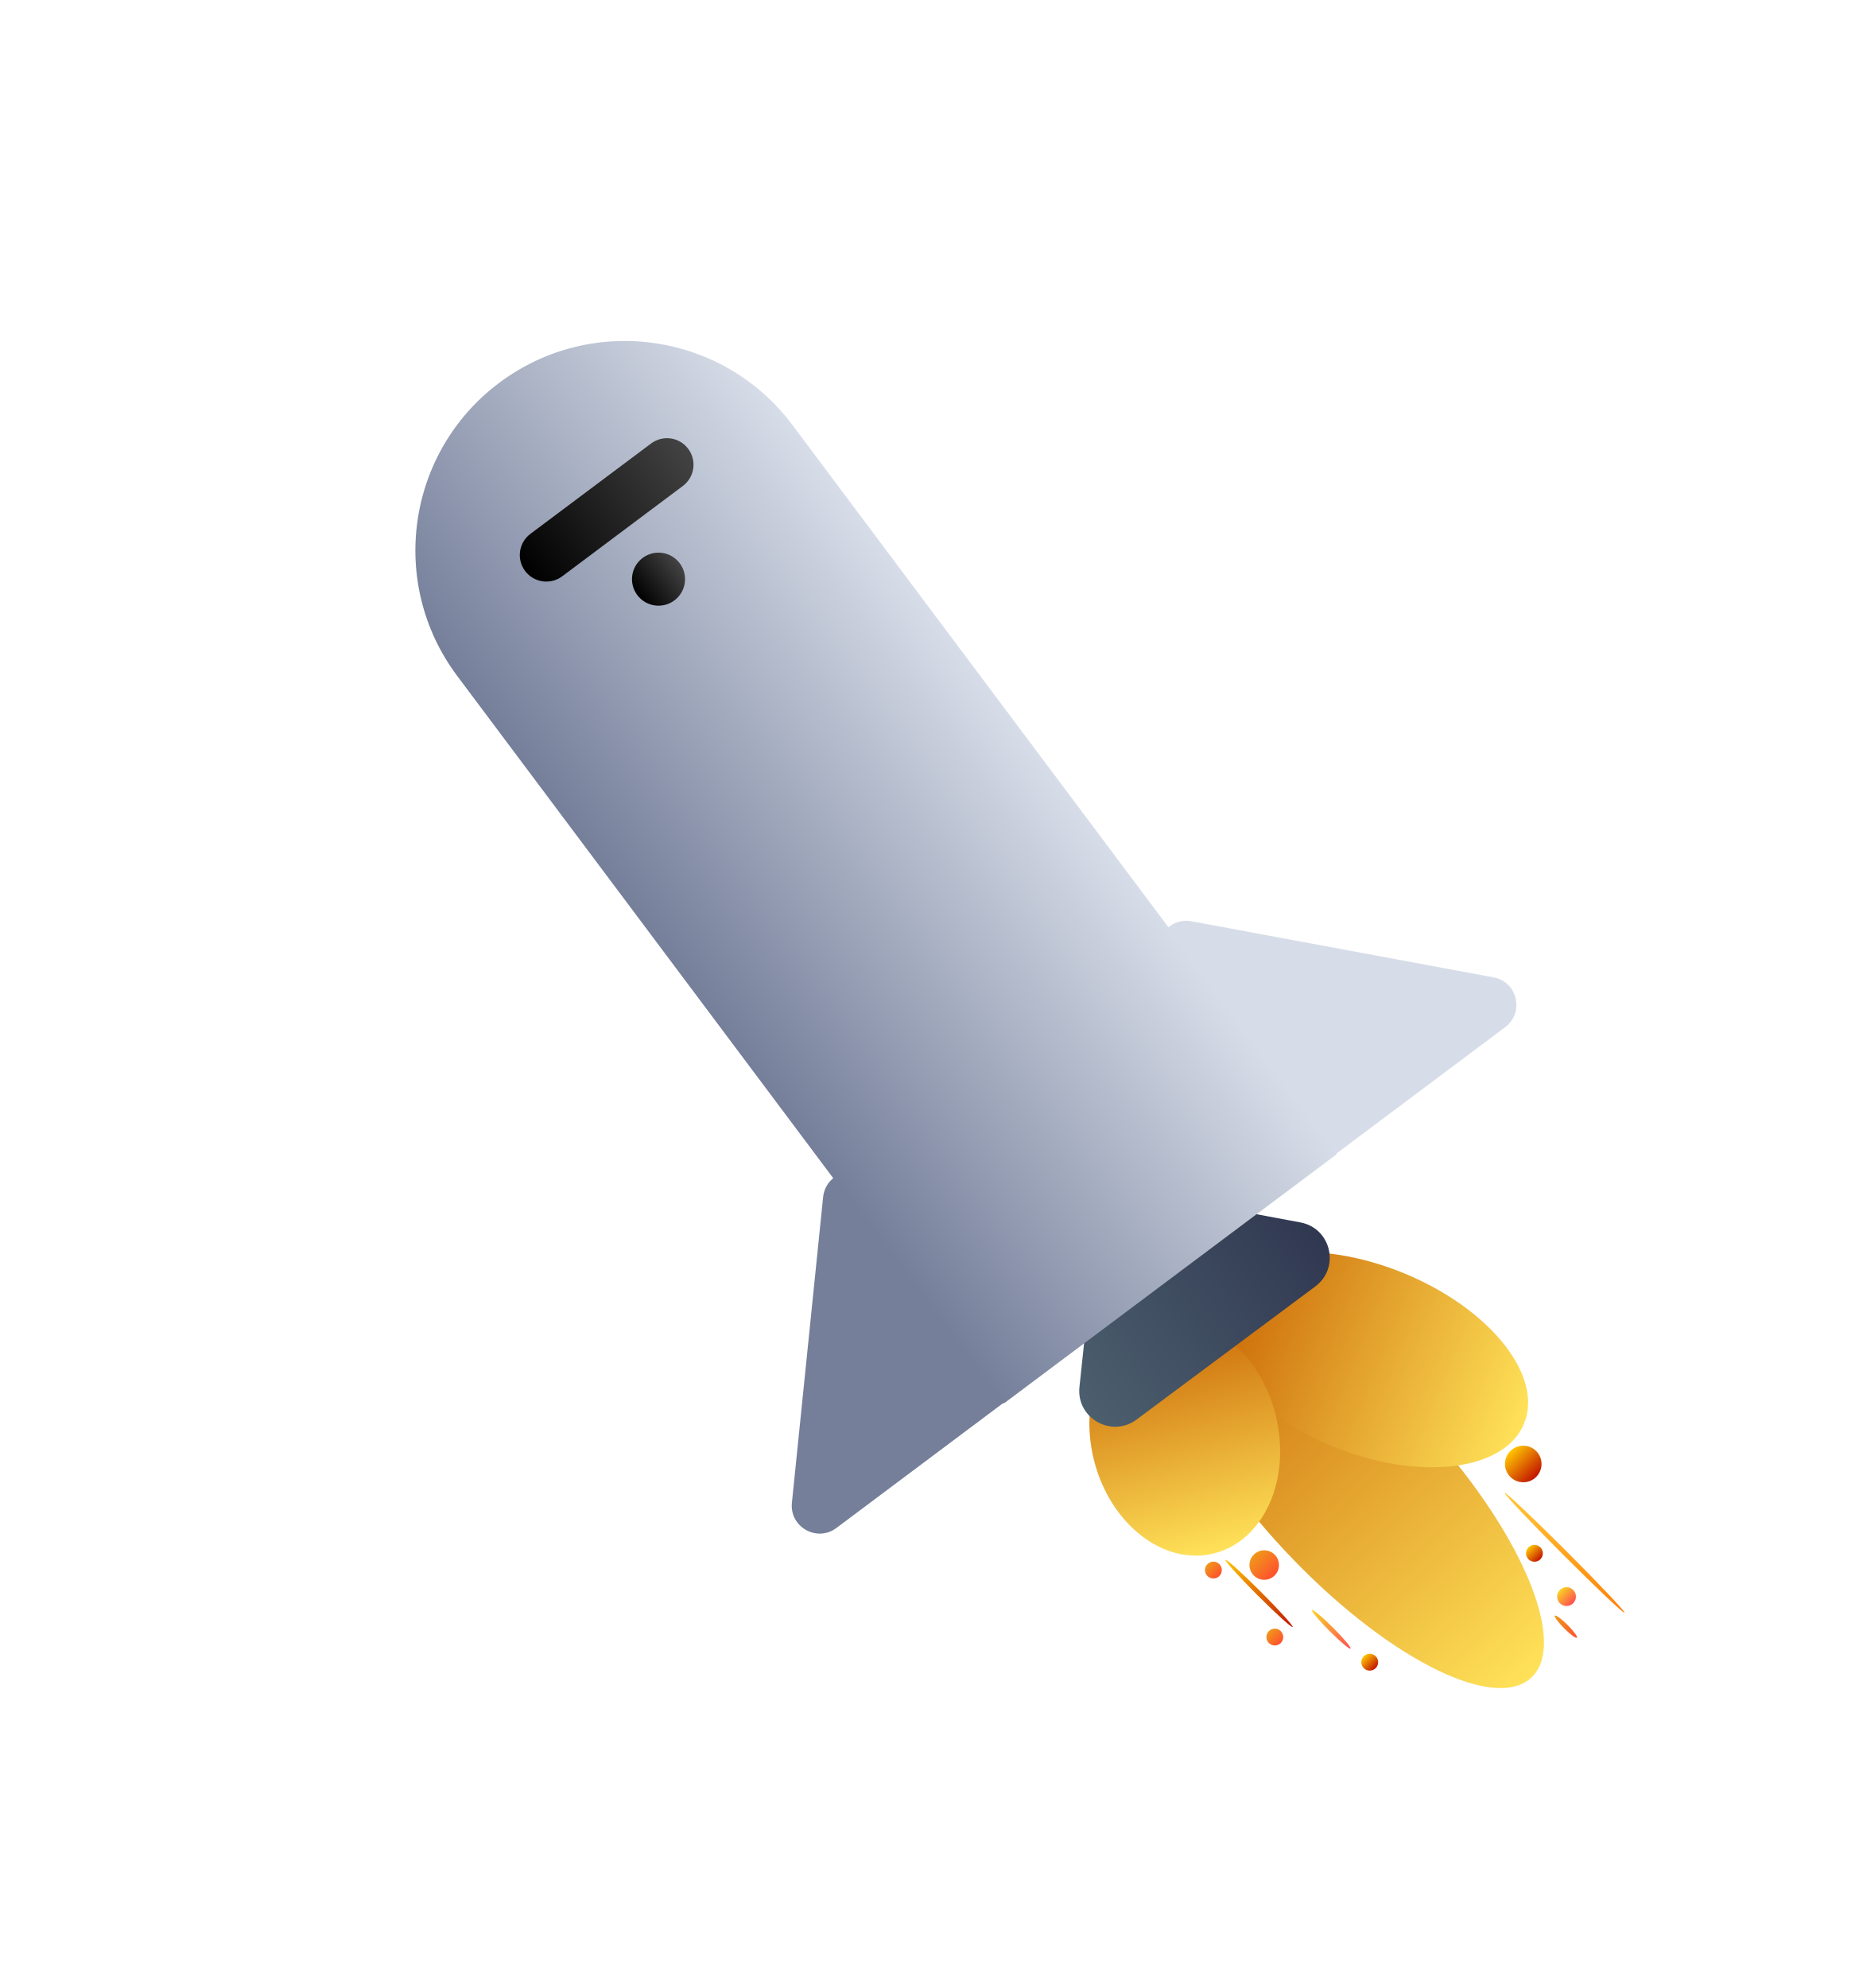
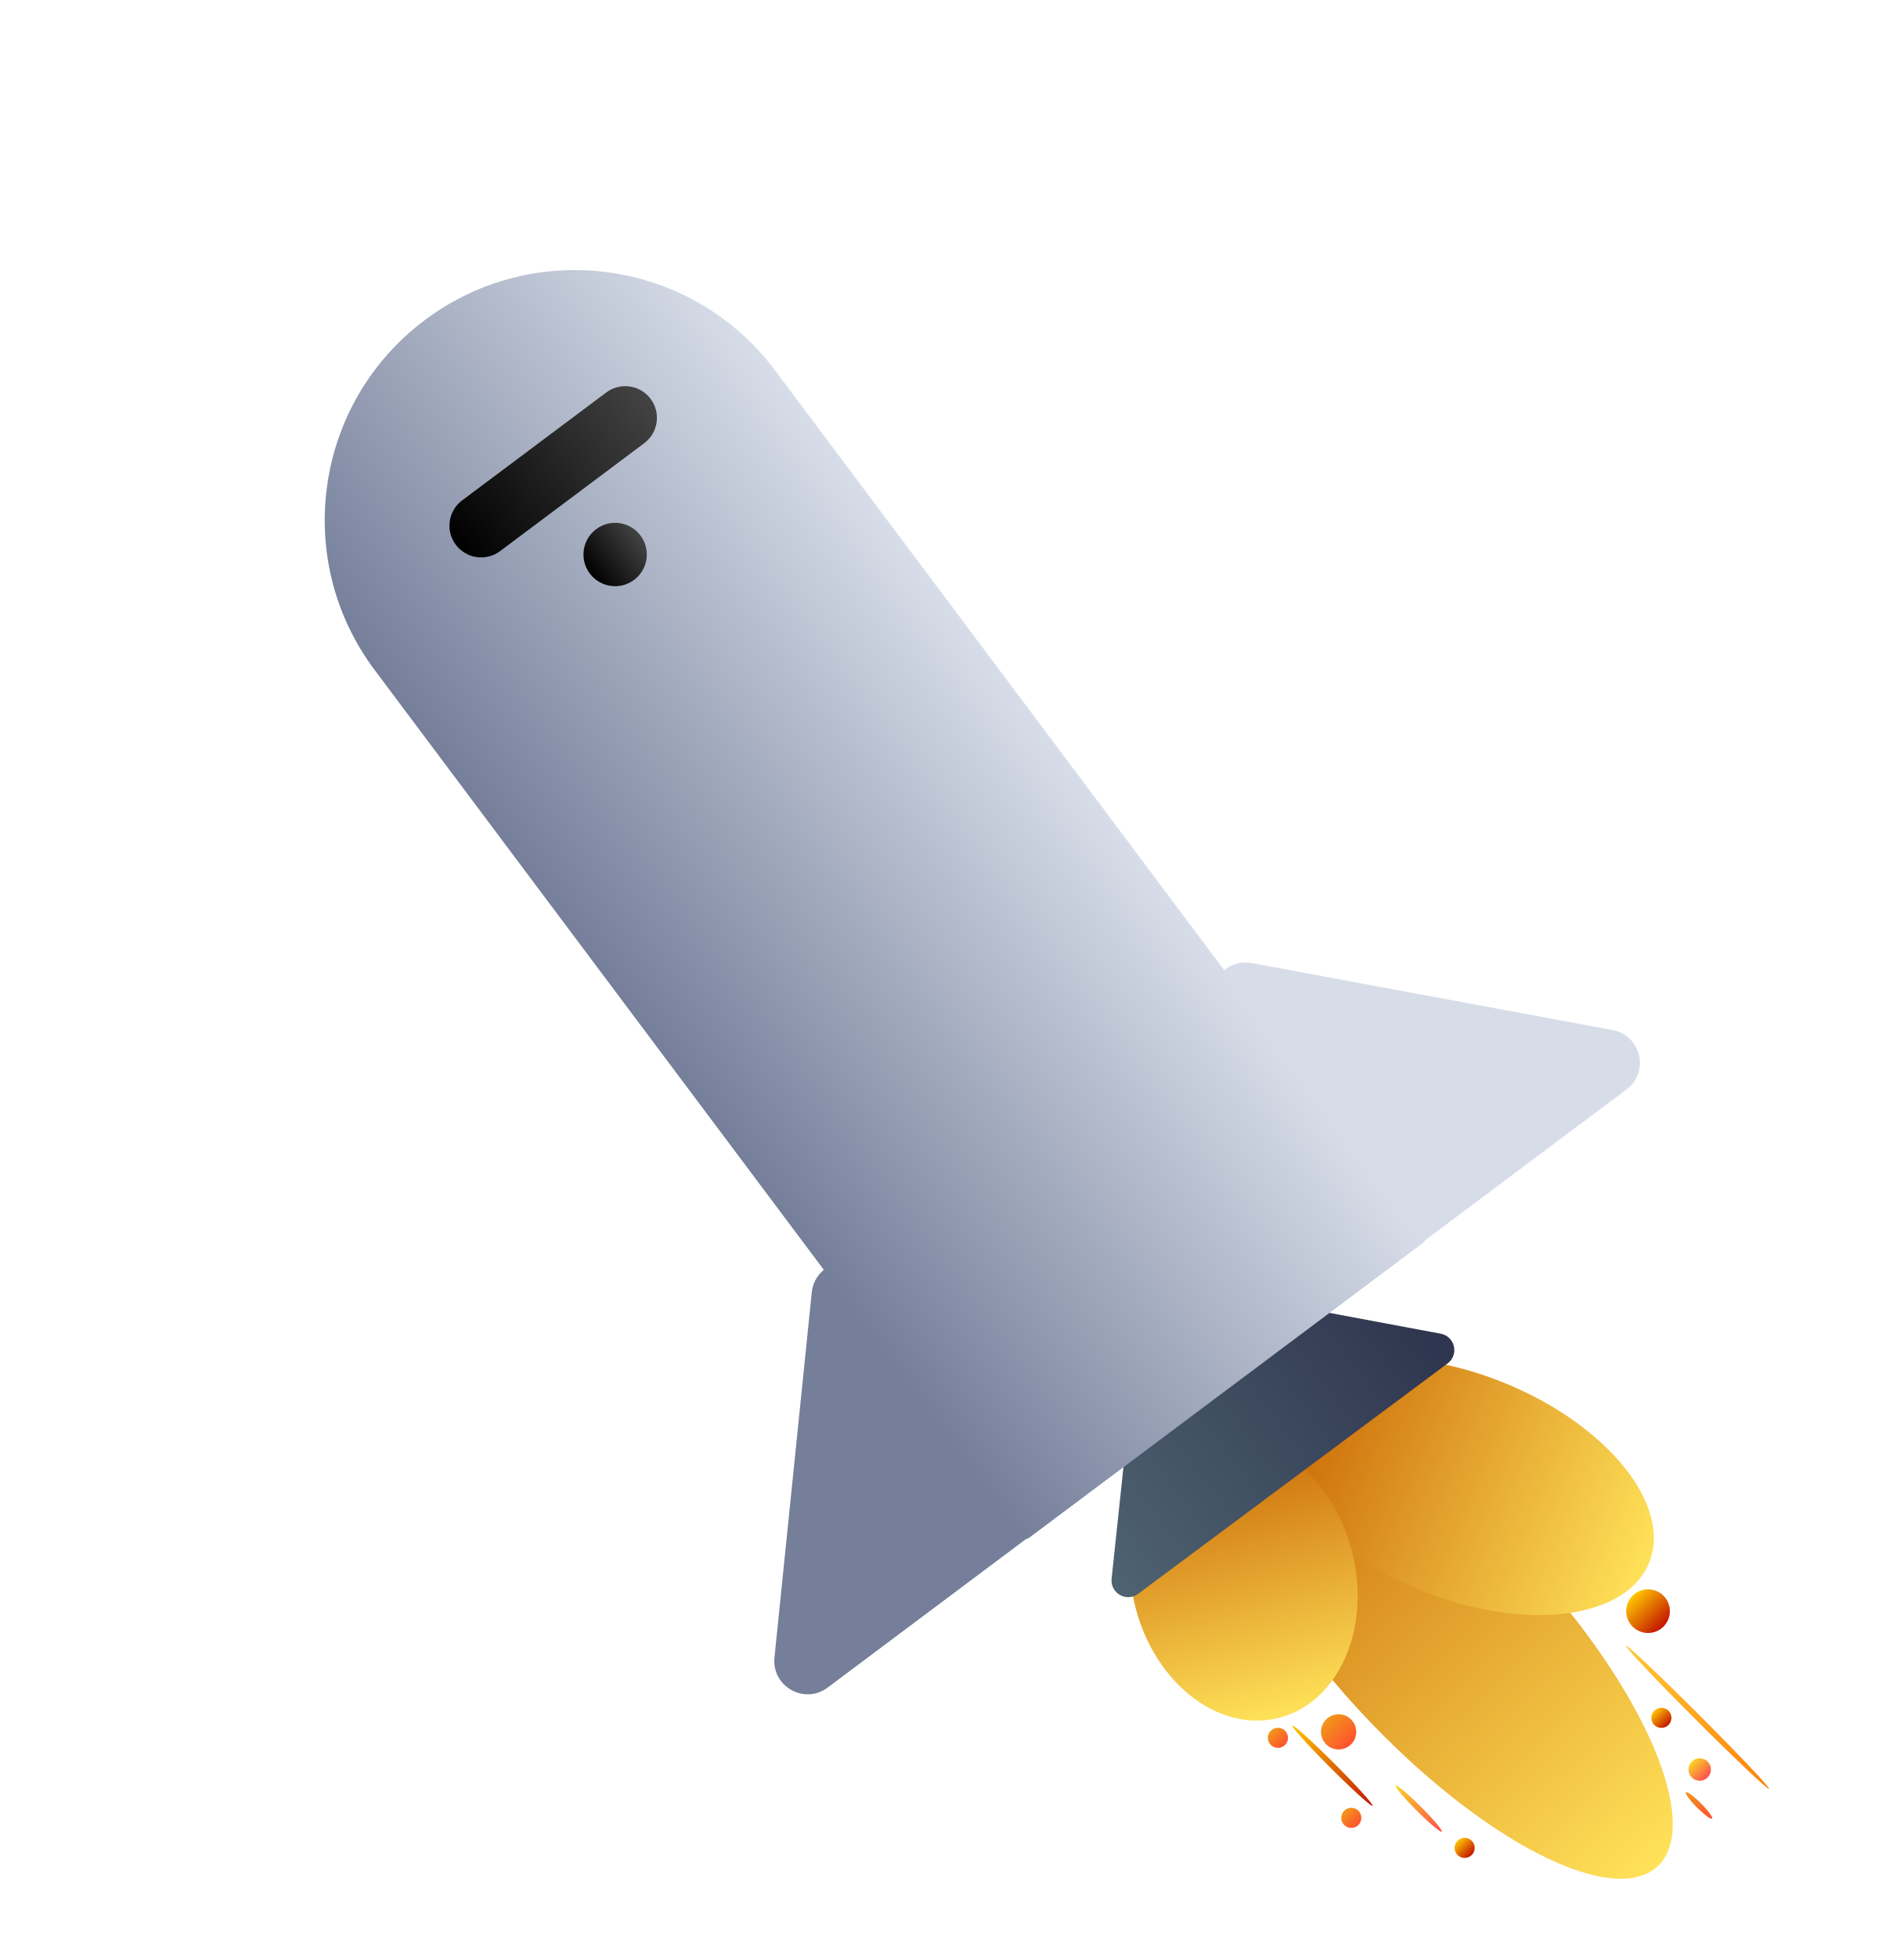
- <svg xmlns="http://www.w3.org/2000/svg" width="259" height="277" viewBox="0 0 259 277" fill="none">
-   <g filter="url(#filter0_d)">
-     <ellipse cx="188.464" cy="207.043" rx="36.534" ry="13.044" transform="rotate(47 188.464 207.043)" fill="url(#paint0_linear)" />
-     <ellipse cx="190.623" cy="189.45" rx="23.51" ry="13.044" transform="rotate(22.2203 190.623 189.45)" fill="url(#paint1_linear)" />
-     <ellipse cx="165.097" cy="200.285" rx="16.665" ry="13.044" transform="rotate(75.8157 165.097 200.285)" fill="url(#paint2_linear)" />
-     <circle cx="176.168" cy="218.068" r="2.055" transform="rotate(-135 176.168 218.068)" fill="url(#paint3_linear)" />
-     <circle cx="212.264" cy="203.985" r="2.548" transform="rotate(-135 212.264 203.985)" fill="url(#paint4_linear)" />
-     <circle cx="213.82" cy="216.432" r="1.173" transform="rotate(-135 213.82 216.432)" fill="url(#paint5_linear)" />
-     <circle cx="177.644" cy="228.102" r="1.173" transform="rotate(-135 177.644 228.102)" fill="url(#paint6_linear)" />
-     <circle cx="190.869" cy="231.603" r="1.173" transform="rotate(-135 190.869 231.603)" fill="url(#paint7_linear)" />
-     <circle cx="169.086" cy="218.766" r="1.173" transform="rotate(-135 169.086 218.766)" fill="url(#paint8_linear)" />
-     <ellipse cx="175.451" cy="222.02" rx="6.614" ry="0.333" transform="rotate(-135 175.451 222.02)" fill="url(#paint9_linear)" />
-     <ellipse cx="185.516" cy="227.028" rx="3.794" ry="0.333" transform="rotate(-135 185.516 227.028)" fill="url(#paint10_linear)" />
-     <ellipse cx="218.208" cy="226.656" rx="2.168" ry="0.333" transform="rotate(-135 218.208 226.656)" fill="url(#paint11_linear)" />
-     <ellipse cx="218.028" cy="216.362" rx="11.815" ry="0.333" transform="rotate(-135 218.028 216.362)" fill="url(#paint12_linear)" />
-     <circle cx="218.293" cy="222.462" r="1.311" transform="rotate(-135 218.293 222.462)" fill="url(#paint13_linear)" />
-     <path d="M152.835 170.507C153.143 167.606 155.859 165.583 158.727 166.12L181.215 170.328C185.5 171.13 186.778 176.649 183.281 179.253L158.378 197.796C154.881 200.399 149.959 197.593 150.42 193.257L152.835 170.507Z" fill="url(#paint14_linear)" />
-     <path d="M161.432 131.79C161.663 129.528 163.777 127.945 166.012 128.36L208.129 136.183C211.461 136.802 212.463 141.09 209.75 143.121L163.282 177.914C160.568 179.946 156.736 177.777 157.08 174.405L161.432 131.79Z" fill="url(#paint15_linear)" />
-     <path d="M114.703 166.778C114.934 164.516 117.047 162.934 119.283 163.349L161.4 171.171C164.732 171.79 165.734 176.078 163.021 178.109L116.552 212.903C113.839 214.934 110.007 212.765 110.351 209.394L114.703 166.778Z" fill="url(#paint16_linear)" />
-     <path d="M63.707 94.174C54.05 81.276 56.677 62.992 69.575 53.335C82.472 43.678 100.757 46.305 110.414 59.203L186.185 160.401C186.314 160.573 186.279 160.816 186.107 160.945L140.023 195.451C139.851 195.579 139.607 195.544 139.479 195.372L63.707 94.174Z" fill="url(#paint17_linear)" />
-     <rect x="70.956" y="76.598" width="28.396" height="7.391" rx="3.695" transform="rotate(-36.8239 70.9562 76.5977)" fill="url(#paint18_linear)" />
-     <rect x="86.591" y="79.956" width="7.391" height="7.391" rx="3.695" transform="rotate(-36.8239 86.5908 79.9556)" fill="url(#paint19_linear)" />
-   </g>
+ <svg xmlns="http://www.w3.org/2000/svg" width="571" height="587" viewBox="0 0 571 587" fill="none">
+   <ellipse cx="433.08" cy="491.126" rx="93.921" ry="33.534" transform="rotate(47 433.08 491.126)" fill="url(#paint0_linear)" />
+   <ellipse cx="438.632" cy="445.899" rx="60.439" ry="33.534" transform="rotate(22.2203 438.632 445.899)" fill="url(#paint1_linear)" />
+   <ellipse cx="373.009" cy="473.752" rx="42.841" ry="33.534" transform="rotate(75.8157 373.009 473.752)" fill="url(#paint2_linear)" />
+   <circle cx="401.471" cy="519.471" r="5.282" transform="rotate(-135 401.471 519.471)" fill="url(#paint3_linear)" />
+   <circle cx="494.265" cy="483.265" r="6.551" transform="rotate(-135 494.265 483.265)" fill="url(#paint4_linear)" />
+   <circle cx="498.265" cy="515.265" r="3.016" transform="rotate(-135 498.265 515.265)" fill="url(#paint5_linear)" />
+   <circle cx="405.265" cy="545.265" r="3.016" transform="rotate(-135 405.265 545.265)" fill="url(#paint6_linear)" />
+   <circle cx="439.265" cy="554.265" r="3.016" transform="rotate(-135 439.265 554.265)" fill="url(#paint7_linear)" />
+   <circle cx="383.265" cy="521.265" r="3.016" transform="rotate(-135 383.265 521.265)" fill="url(#paint8_linear)" />
+   <ellipse cx="399.629" cy="529.629" rx="17.003" ry="0.857" transform="rotate(-135 399.629 529.629)" fill="url(#paint9_linear)" />
+   <ellipse cx="425.503" cy="542.503" rx="9.754" ry="0.857" transform="rotate(-135 425.503 542.503)" fill="url(#paint10_linear)" />
+   <ellipse cx="509.546" cy="541.546" rx="5.573" ry="0.857" transform="rotate(-135 509.546 541.546)" fill="url(#paint11_linear)" />
+   <ellipse cx="509.083" cy="515.083" rx="30.373" ry="0.857" transform="rotate(-135 509.083 515.083)" fill="url(#paint12_linear)" />
+   <circle cx="509.765" cy="530.765" r="3.369" transform="rotate(-135 509.765 530.765)" fill="url(#paint13_linear)" />
+   <path d="M342.385 388.746C342.693 385.845 345.409 383.823 348.277 384.359L432.086 400.042C436.372 400.844 437.65 406.364 434.153 408.967L341.342 478.072C337.845 480.676 332.923 477.869 333.383 473.534L342.385 388.746Z" fill="url(#paint14_linear)" />
+   <path d="M363.589 297.668C364.182 291.853 369.616 287.785 375.363 288.852L483.636 308.962C492.202 310.553 494.778 321.576 487.803 326.798L368.343 416.244C361.369 421.466 351.516 415.891 352.401 407.223L363.589 297.668Z" fill="url(#paint15_linear)" />
+   <path d="M243.459 387.615C244.052 381.8 249.486 377.732 255.233 378.799L363.506 398.908C372.073 400.5 374.648 411.523 367.674 416.745L248.213 506.191C241.239 511.413 231.386 505.838 232.271 497.17L243.459 387.615Z" fill="url(#paint16_linear)" />
+   <path d="M112.36 200.968C87.534 167.811 94.287 120.806 127.444 95.98C160.601 71.153 207.606 77.907 232.432 111.064L427.224 371.22C427.555 371.662 427.465 372.289 427.022 372.62L308.551 461.325C308.109 461.656 307.482 461.566 307.151 461.124L112.36 200.968Z" fill="url(#paint17_linear)" />
+   <rect x="130.996" y="155.783" width="73" height="19" rx="9.5" transform="rotate(-36.8239 130.996 155.783)" fill="url(#paint18_linear)" />
+   <rect x="171.189" y="164.415" width="19" height="19" rx="9.5" transform="rotate(-36.8239 171.189 164.415)" fill="url(#paint19_linear)" />
  <defs>
-     <filter id="filter0_d" x="0" y="0" width="246.618" height="266.658" filterUnits="userSpaceOnUse" color-interpolation-filters="sRGB">
-       <feFlood flood-opacity="0" result="BackgroundImageFix" />
-       <feColorMatrix in="SourceAlpha" type="matrix" values="0 0 0 0 0 0 0 0 0 0 0 0 0 0 0 0 0 0 127 0" />
-       <feOffset dy="4" />
-       <feGaussianBlur stdDeviation="10" />
-       <feColorMatrix type="matrix" values="0 0 0 0 1 0 0 0 0 1 0 0 0 0 1 0 0 0 0.1 0" />
-       <feBlend mode="normal" in2="BackgroundImageFix" result="effect1_dropShadow" />
-       <feBlend mode="normal" in="SourceGraphic" in2="effect1_dropShadow" result="shape" />
-     </filter>
-     <linearGradient id="paint0_linear" x1="151.929" y1="207.043" x2="224.998" y2="207.043" gradientUnits="userSpaceOnUse">
+     <linearGradient id="paint0_linear" x1="339.16" y1="491.126" x2="527.001" y2="491.126" gradientUnits="userSpaceOnUse">
      <stop stop-color="#C86403" />
      <stop offset="1" stop-color="#FFE259" />
    </linearGradient>
-     <linearGradient id="paint1_linear" x1="167.113" y1="189.45" x2="214.133" y2="189.45" gradientUnits="userSpaceOnUse">
+     <linearGradient id="paint1_linear" x1="378.193" y1="445.899" x2="499.071" y2="445.899" gradientUnits="userSpaceOnUse">
      <stop stop-color="#C86403" />
      <stop offset="1" stop-color="#FFE259" />
    </linearGradient>
-     <linearGradient id="paint2_linear" x1="148.432" y1="200.285" x2="181.761" y2="200.285" gradientUnits="userSpaceOnUse">
+     <linearGradient id="paint2_linear" x1="330.168" y1="473.752" x2="415.851" y2="473.752" gradientUnits="userSpaceOnUse">
      <stop stop-color="#C86403" />
      <stop offset="1" stop-color="#FFE259" />
    </linearGradient>
-     <linearGradient id="paint3_linear" x1="174.113" y1="218.068" x2="178.223" y2="218.068" gradientUnits="userSpaceOnUse">
+     <linearGradient id="paint3_linear" x1="396.188" y1="519.471" x2="406.753" y2="519.471" gradientUnits="userSpaceOnUse">
      <stop stop-color="#FF512F" />
      <stop offset="1" stop-color="#F09819" />
    </linearGradient>
-     <linearGradient id="paint4_linear" x1="209.715" y1="203.985" x2="214.812" y2="203.985" gradientUnits="userSpaceOnUse">
+     <linearGradient id="paint4_linear" x1="487.714" y1="483.265" x2="500.816" y2="483.265" gradientUnits="userSpaceOnUse">
      <stop stop-color="#C21500" />
      <stop offset="1" stop-color="#FFC500" />
    </linearGradient>
-     <linearGradient id="paint5_linear" x1="212.647" y1="216.432" x2="214.993" y2="216.432" gradientUnits="userSpaceOnUse">
+     <linearGradient id="paint5_linear" x1="495.249" y1="515.265" x2="501.28" y2="515.265" gradientUnits="userSpaceOnUse">
      <stop stop-color="#C21500" />
      <stop offset="1" stop-color="#FFC500" />
    </linearGradient>
-     <linearGradient id="paint6_linear" x1="176.471" y1="228.102" x2="178.817" y2="228.102" gradientUnits="userSpaceOnUse">
+     <linearGradient id="paint6_linear" x1="402.249" y1="545.265" x2="408.28" y2="545.265" gradientUnits="userSpaceOnUse">
      <stop stop-color="#FF512F" />
      <stop offset="1" stop-color="#F09819" />
    </linearGradient>
-     <linearGradient id="paint7_linear" x1="189.696" y1="231.603" x2="192.042" y2="231.603" gradientUnits="userSpaceOnUse">
+     <linearGradient id="paint7_linear" x1="436.249" y1="554.265" x2="442.28" y2="554.265" gradientUnits="userSpaceOnUse">
      <stop stop-color="#C21500" />
      <stop offset="1" stop-color="#FFC500" />
    </linearGradient>
-     <linearGradient id="paint8_linear" x1="167.913" y1="218.766" x2="170.259" y2="218.766" gradientUnits="userSpaceOnUse">
+     <linearGradient id="paint8_linear" x1="380.249" y1="521.265" x2="386.28" y2="521.265" gradientUnits="userSpaceOnUse">
      <stop stop-color="#FF512F" />
      <stop offset="1" stop-color="#F09819" />
    </linearGradient>
-     <linearGradient id="paint9_linear" x1="168.837" y1="222.02" x2="182.066" y2="222.02" gradientUnits="userSpaceOnUse">
+     <linearGradient id="paint9_linear" x1="382.625" y1="529.629" x2="416.632" y2="529.629" gradientUnits="userSpaceOnUse">
      <stop stop-color="#C21500" />
      <stop offset="1" stop-color="#FFC500" />
    </linearGradient>
-     <linearGradient id="paint10_linear" x1="181.722" y1="227.028" x2="189.31" y2="227.028" gradientUnits="userSpaceOnUse">
+     <linearGradient id="paint10_linear" x1="415.749" y1="542.503" x2="435.257" y2="542.503" gradientUnits="userSpaceOnUse">
      <stop stop-color="#FF4E50" />
      <stop offset="1" stop-color="#F9D423" />
    </linearGradient>
-     <linearGradient id="paint11_linear" x1="216.04" y1="226.656" x2="220.376" y2="226.656" gradientUnits="userSpaceOnUse">
+     <linearGradient id="paint11_linear" x1="503.973" y1="541.546" x2="515.119" y2="541.546" gradientUnits="userSpaceOnUse">
      <stop stop-color="#FF512F" />
      <stop offset="1" stop-color="#F09819" />
    </linearGradient>
-     <linearGradient id="paint12_linear" x1="206.213" y1="216.362" x2="229.843" y2="216.362" gradientUnits="userSpaceOnUse">
+     <linearGradient id="paint12_linear" x1="478.71" y1="515.083" x2="539.456" y2="515.083" gradientUnits="userSpaceOnUse">
      <stop stop-color="#FF8008" />
      <stop offset="1" stop-color="#FFC837" />
    </linearGradient>
-     <linearGradient id="paint13_linear" x1="216.982" y1="222.462" x2="219.604" y2="222.462" gradientUnits="userSpaceOnUse">
+     <linearGradient id="paint13_linear" x1="506.395" y1="530.765" x2="513.134" y2="530.765" gradientUnits="userSpaceOnUse">
      <stop stop-color="#FF4E50" />
      <stop offset="1" stop-color="#F9D423" />
    </linearGradient>
-     <linearGradient id="paint14_linear" x1="140.062" y1="199.309" x2="189.982" y2="162.14" gradientUnits="userSpaceOnUse">
+     <linearGradient id="paint14_linear" x1="308.65" y1="471.245" x2="436.984" y2="375.691" gradientUnits="userSpaceOnUse">
      <stop stop-color="#536976" />
      <stop offset="1" stop-color="#292E49" />
    </linearGradient>
-     <linearGradient id="paint15_linear" x1="92.966" y1="133.252" x2="139.673" y2="98.281" gradientUnits="userSpaceOnUse">
+     <linearGradient id="paint15_linear" x1="187.579" y1="301.428" x2="307.652" y2="211.524" gradientUnits="userSpaceOnUse">
      <stop stop-color="#757F9A" />
      <stop offset="1" stop-color="#D7DDE8" />
    </linearGradient>
-     <linearGradient id="paint16_linear" x1="92.966" y1="133.252" x2="139.673" y2="98.281" gradientUnits="userSpaceOnUse">
+     <linearGradient id="paint16_linear" x1="187.579" y1="301.428" x2="307.652" y2="211.524" gradientUnits="userSpaceOnUse">
      <stop stop-color="#757F9A" />
      <stop offset="1" stop-color="#D7DDE8" />
    </linearGradient>
-     <linearGradient id="paint17_linear" x1="92.966" y1="133.252" x2="139.673" y2="98.281" gradientUnits="userSpaceOnUse">
+     <linearGradient id="paint17_linear" x1="187.579" y1="301.428" x2="307.652" y2="211.524" gradientUnits="userSpaceOnUse">
      <stop stop-color="#757F9A" />
      <stop offset="1" stop-color="#D7DDE8" />
    </linearGradient>
-     <linearGradient id="paint18_linear" x1="70.956" y1="80.293" x2="99.352" y2="80.293" gradientUnits="userSpaceOnUse">
+     <linearGradient id="paint18_linear" x1="130.996" y1="165.282" x2="203.996" y2="165.282" gradientUnits="userSpaceOnUse">
      <stop />
      <stop offset="1" stop-color="#434343" />
    </linearGradient>
-     <linearGradient id="paint19_linear" x1="86.591" y1="83.651" x2="93.982" y2="83.651" gradientUnits="userSpaceOnUse">
+     <linearGradient id="paint19_linear" x1="171.189" y1="173.915" x2="190.189" y2="173.915" gradientUnits="userSpaceOnUse">
      <stop />
      <stop offset="1" stop-color="#434343" />
    </linearGradient>
  </defs>
</svg>
